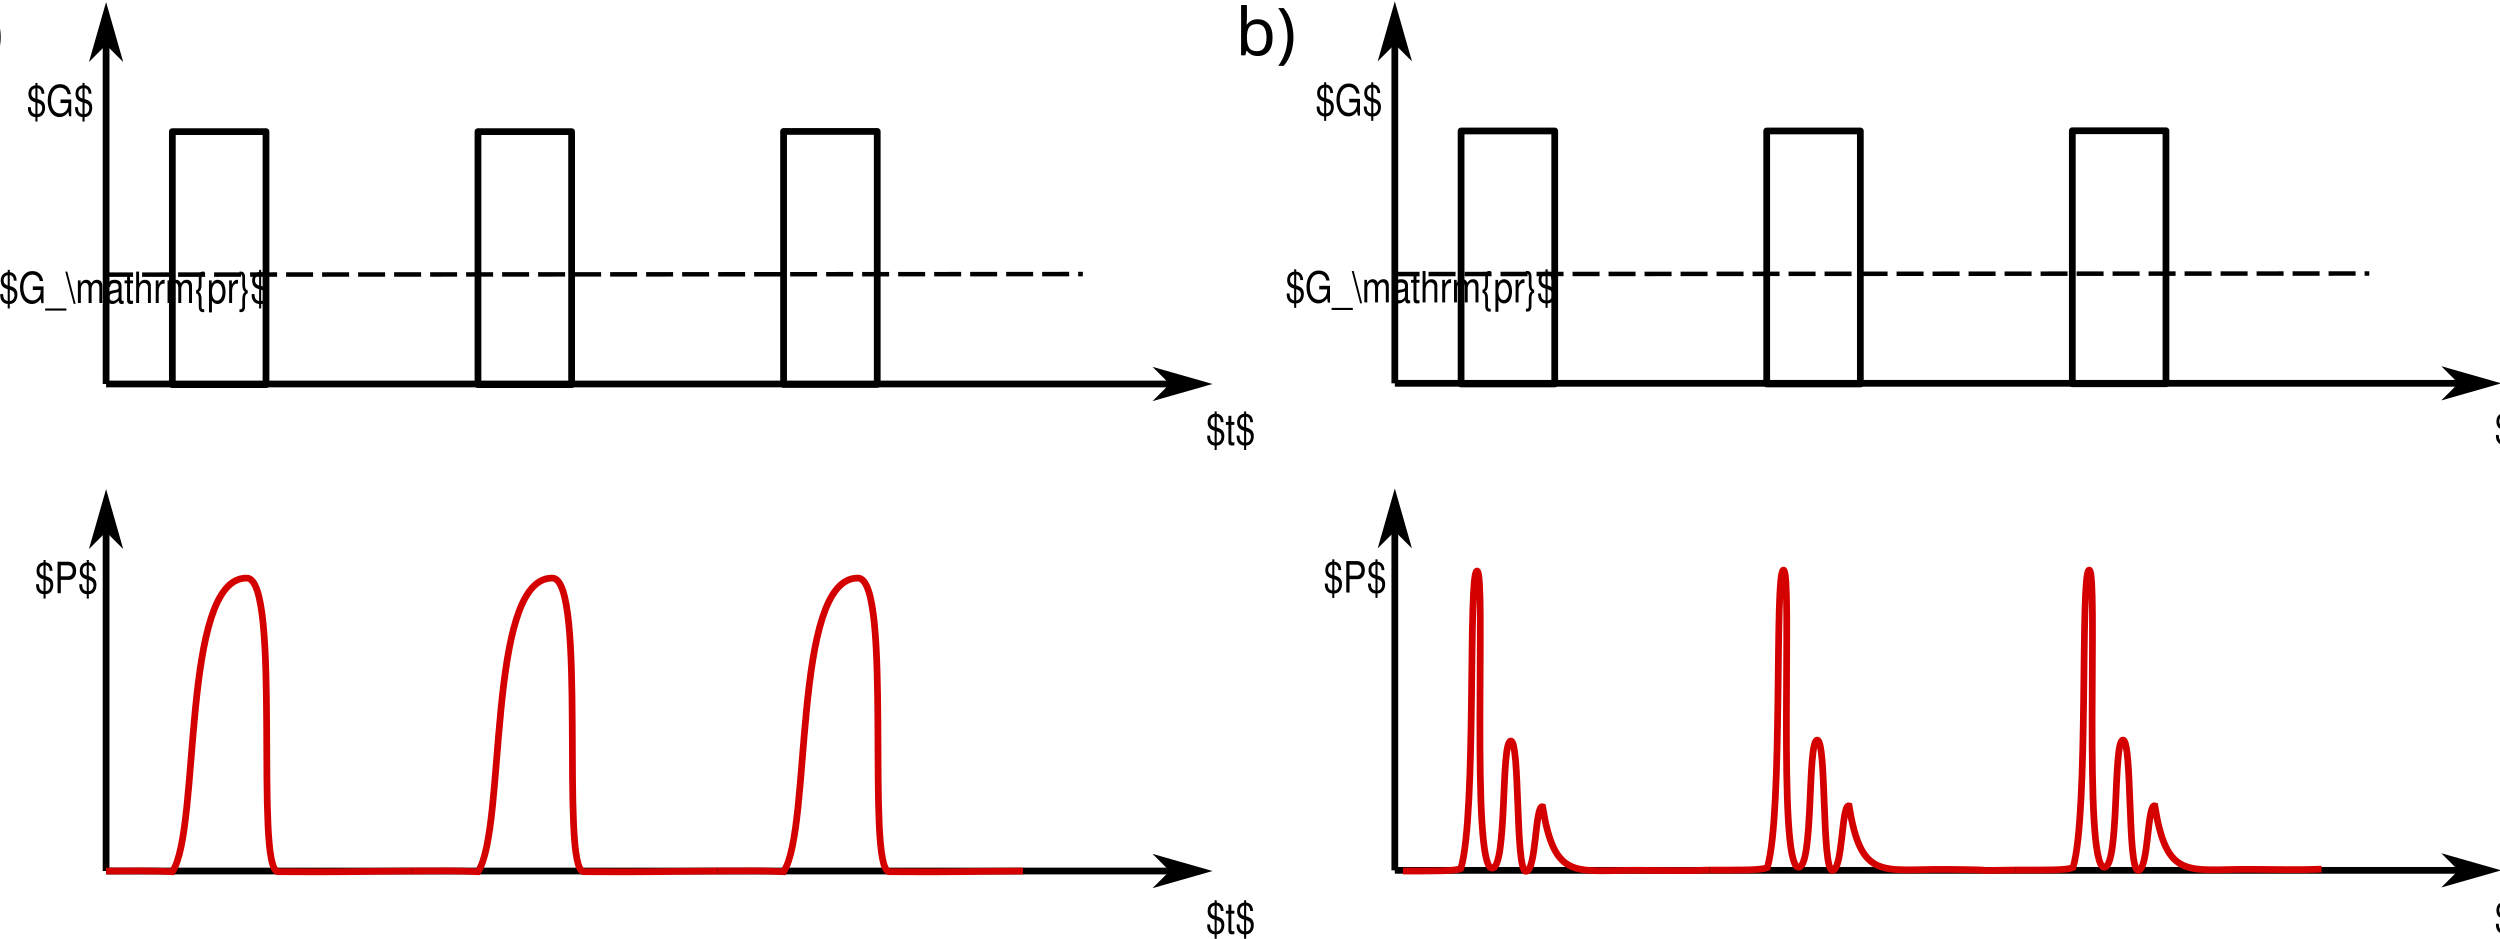
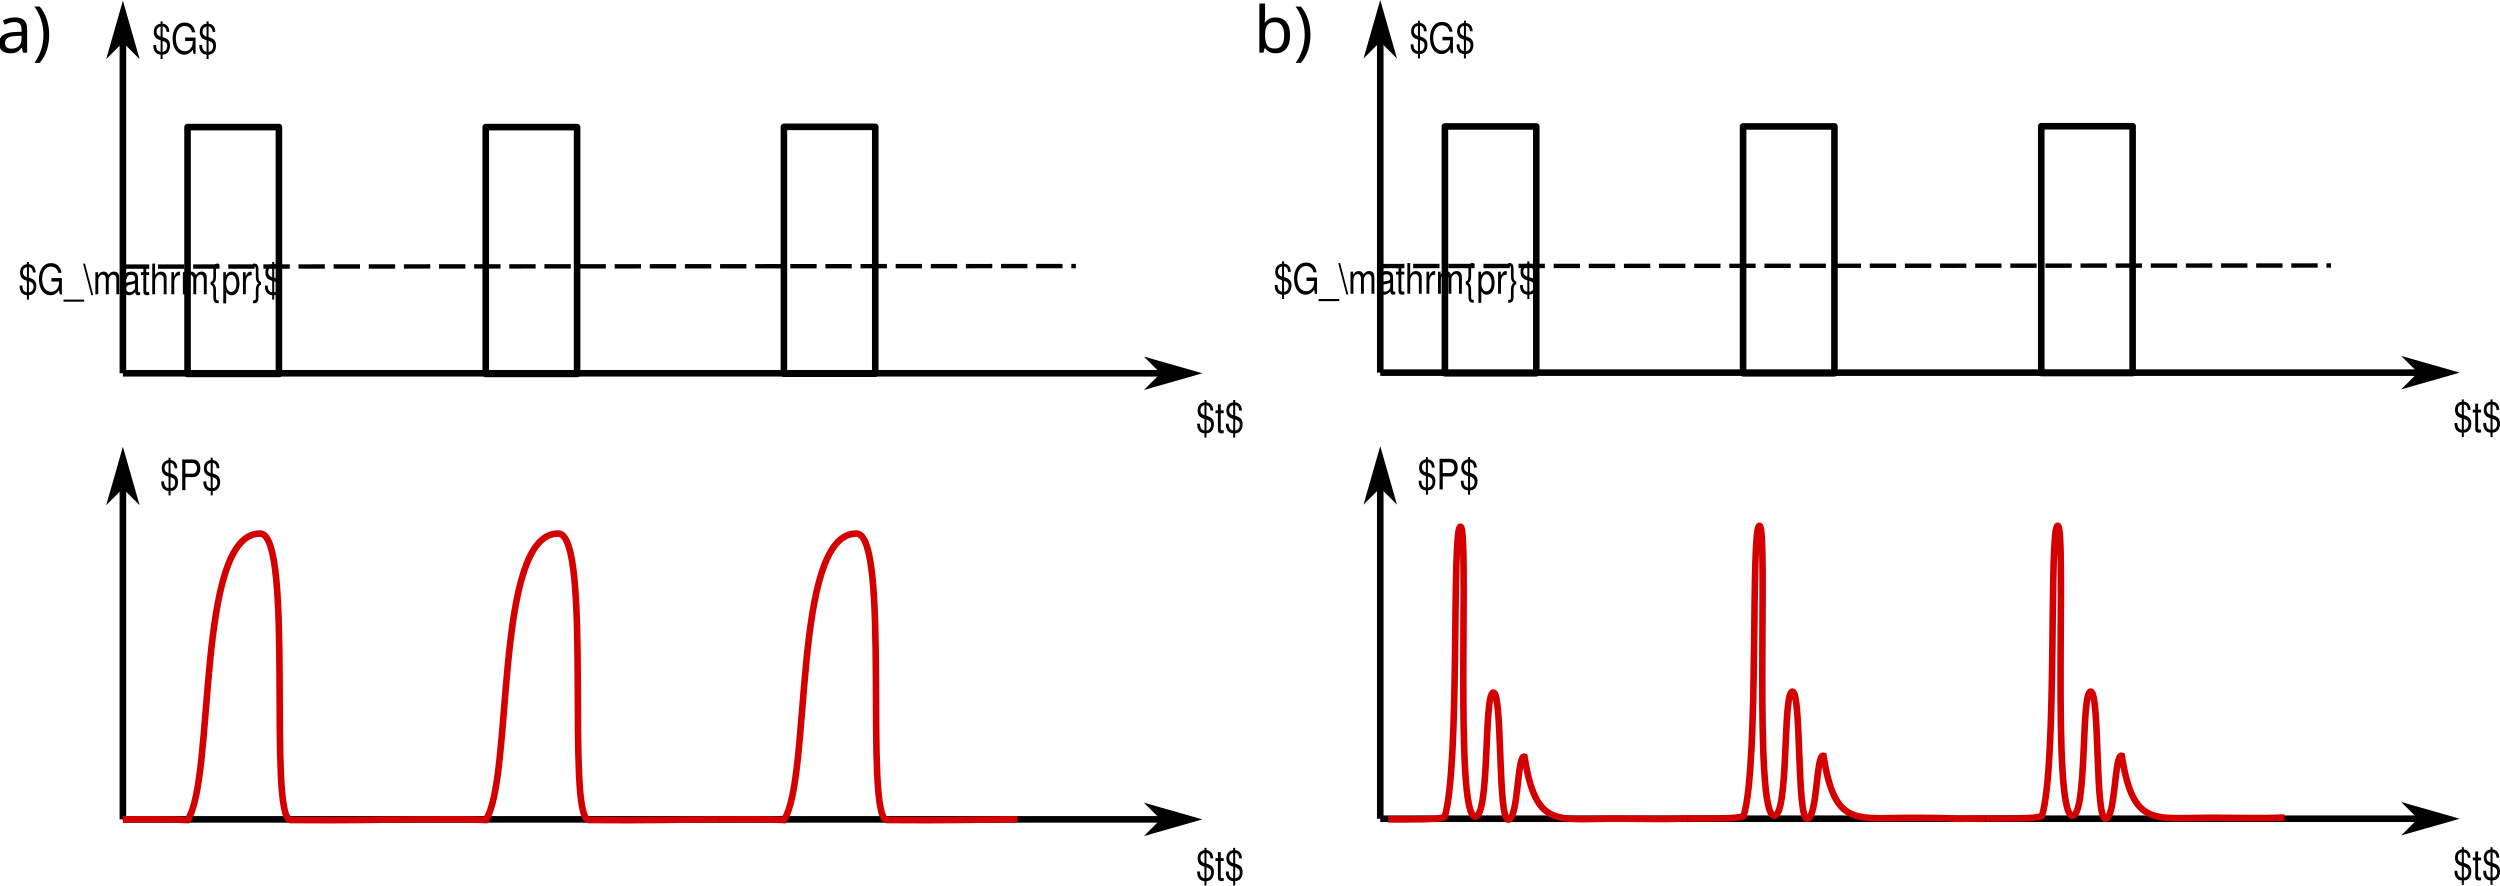
- <svg xmlns="http://www.w3.org/2000/svg" width="266.191mm" height="99.958mm" viewBox="0 0 943.197 354.183" id="svg2" version="1.1">
+ <svg xmlns="http://www.w3.org/2000/svg" width="272.834mm" height="96.636mm" viewBox="0 0 966.736 342.41" id="svg2" version="1.1">
  <defs id="defs4">
    <marker orient="auto" refY="0" refX="0" id="marker5248" style="overflow:visible">
      <path id="path5250" d="M 0,0 5,-5 -12.5,0 5,5 Z" style="fill:#000000;fill-opacity:1;fill-rule:evenodd;stroke:#000000;stroke-width:1pt;stroke-opacity:1" transform="matrix(-0.4,0,0,-0.4,-4,0)" />
    </marker>
    <marker orient="auto" refY="0" refX="0" id="Arrow1Mend" style="overflow:visible">
      <path id="path4255" d="M 0,0 5,-5 -12.5,0 5,5 Z" style="fill:#d99238;fill-opacity:1;fill-rule:evenodd;stroke:#d99238;stroke-width:1pt;stroke-opacity:1" transform="matrix(-0.4,0,0,-0.4,-4,0)" />
    </marker>
    <marker orient="auto" refY="0" refX="0" id="Arrow1Send" style="overflow:visible">
      <path id="path4178" d="M 0,0 5,-5 -12.5,0 5,5 Z" style="fill:#d40000;fill-opacity:1;fill-rule:evenodd;stroke:#d40000;stroke-width:1pt;stroke-opacity:1" transform="matrix(-0.2,0,0,-0.2,-1.2,0)" />
    </marker>
    <marker orient="auto" refY="0" refX="0" id="Arrow1Mend-5" style="overflow:visible">
      <path id="path4255-6" d="M 0,0 5,-5 -12.5,0 5,5 Z" style="fill:#d99238;fill-opacity:1;fill-rule:evenodd;stroke:#d99238;stroke-width:1pt;stroke-opacity:1" transform="matrix(-0.4,0,0,-0.4,-4,0)" />
    </marker>
    <marker orient="auto" refY="0" refX="0" id="Arrow1Mend-9" style="overflow:visible">
      <path id="path4255-1" d="M 0,0 5,-5 -12.5,0 5,5 Z" style="fill:#d99238;fill-opacity:1;fill-rule:evenodd;stroke:#d99238;stroke-width:1pt;stroke-opacity:1" transform="matrix(-0.4,0,0,-0.4,-4,0)" />
    </marker>
    <marker orient="auto" refY="0" refX="0" id="Arrow1Mend-5-2" style="overflow:visible">
      <path id="path4255-6-7" d="M 0,0 5,-5 -12.5,0 5,5 Z" style="fill:#d99238;fill-opacity:1;fill-rule:evenodd;stroke:#d99238;stroke-width:1pt;stroke-opacity:1" transform="matrix(-0.4,0,0,-0.4,-4,0)" />
    </marker>
    <marker orient="auto" refY="0" refX="0" id="Arrow1Mend-9-3" style="overflow:visible">
      <path id="path4255-1-6" d="M 0,0 5,-5 -12.5,0 5,5 Z" style="fill:#d99238;fill-opacity:1;fill-rule:evenodd;stroke:#d99238;stroke-width:1pt;stroke-opacity:1" transform="matrix(-0.4,0,0,-0.4,-4,0)" />
    </marker>
    <marker orient="auto" refY="0" refX="0" id="Arrow1Mend-5-2-0" style="overflow:visible">
      <path id="path4255-6-7-6" d="M 0,0 5,-5 -12.5,0 5,5 Z" style="fill:#d99238;fill-opacity:1;fill-rule:evenodd;stroke:#d99238;stroke-width:1pt;stroke-opacity:1" transform="matrix(-0.4,0,0,-0.4,-4,0)" />
    </marker>
    <marker orient="auto" refY="0" refX="0" id="Arrow1Mend-1" style="overflow:visible">
      <path id="path4255-8" d="M 0,0 5,-5 -12.5,0 5,5 Z" style="fill:#d99238;fill-opacity:1;fill-rule:evenodd;stroke:#d99238;stroke-width:1pt;stroke-opacity:1" transform="matrix(-0.4,0,0,-0.4,-4,0)" />
    </marker>
    <marker orient="auto" refY="0" refX="0" id="Arrow1Mend-5-7" style="overflow:visible">
      <path id="path4255-6-9" d="M 0,0 5,-5 -12.5,0 5,5 Z" style="fill:#d99238;fill-opacity:1;fill-rule:evenodd;stroke:#d99238;stroke-width:1pt;stroke-opacity:1" transform="matrix(-0.4,0,0,-0.4,-4,0)" />
    </marker>
    <marker orient="auto" refY="0" refX="0" id="Arrow1Mend-9-2" style="overflow:visible">
      <path id="path4255-1-0" d="M 0,0 5,-5 -12.5,0 5,5 Z" style="fill:#d99238;fill-opacity:1;fill-rule:evenodd;stroke:#d99238;stroke-width:1pt;stroke-opacity:1" transform="matrix(-0.4,0,0,-0.4,-4,0)" />
    </marker>
    <marker orient="auto" refY="0" refX="0" id="Arrow1Mend-5-2-2" style="overflow:visible">
      <path id="path4255-6-7-3" d="M 0,0 5,-5 -12.5,0 5,5 Z" style="fill:#d99238;fill-opacity:1;fill-rule:evenodd;stroke:#d99238;stroke-width:1pt;stroke-opacity:1" transform="matrix(-0.4,0,0,-0.4,-4,0)" />
    </marker>
    <marker orient="auto" refY="0" refX="0" id="Arrow1Mend-9-3-7" style="overflow:visible">
      <path id="path4255-1-6-5" d="M 0,0 5,-5 -12.5,0 5,5 Z" style="fill:#d99238;fill-opacity:1;fill-rule:evenodd;stroke:#d99238;stroke-width:1pt;stroke-opacity:1" transform="matrix(-0.4,0,0,-0.4,-4,0)" />
    </marker>
    <marker orient="auto" refY="0" refX="0" id="Arrow1Mend-5-2-0-9" style="overflow:visible">
      <path id="path4255-6-7-6-2" d="M 0,0 5,-5 -12.5,0 5,5 Z" style="fill:#d99238;fill-opacity:1;fill-rule:evenodd;stroke:#d99238;stroke-width:1pt;stroke-opacity:1" transform="matrix(-0.4,0,0,-0.4,-4,0)" />
    </marker>
    <marker orient="auto" refY="0" refX="0" id="marker5248-3" style="overflow:visible">
      <path id="path5250-1" d="M 0,0 5,-5 -12.5,0 5,5 Z" style="fill:#000000;fill-opacity:1;fill-rule:evenodd;stroke:#000000;stroke-width:1pt;stroke-opacity:1" transform="matrix(-0.4,0,0,-0.4,-4,0)" />
    </marker>
    <marker orient="auto" refY="0" refX="0" id="marker5248-36" style="overflow:visible">
      <path id="path5250-7" d="M 0,0 5,-5 -12.5,0 5,5 Z" style="fill:#000000;fill-opacity:1;fill-rule:evenodd;stroke:#000000;stroke-width:1pt;stroke-opacity:1" transform="matrix(-0.4,0,0,-0.4,-4,0)" />
    </marker>
    <marker orient="auto" refY="0" refX="0" id="marker5248-3-5" style="overflow:visible">
      <path id="path5250-1-3" d="M 0,0 5,-5 -12.5,0 5,5 Z" style="fill:#000000;fill-opacity:1;fill-rule:evenodd;stroke:#000000;stroke-width:1pt;stroke-opacity:1" transform="matrix(-0.4,0,0,-0.4,-4,0)" />
    </marker>
    <marker orient="auto" refY="0" refX="0" id="marker5248-36-9" style="overflow:visible">
      <path id="path5250-7-3" d="M 0,0 5,-5 -12.5,0 5,5 Z" style="fill:#000000;fill-opacity:1;fill-rule:evenodd;stroke:#000000;stroke-width:1pt;stroke-opacity:1" transform="matrix(-0.4,0,0,-0.4,-4,0)" />
    </marker>
    <marker orient="auto" refY="0" refX="0" id="marker5248-3-5-6" style="overflow:visible">
      <path id="path5250-1-3-0" d="M 0,0 5,-5 -12.5,0 5,5 Z" style="fill:#000000;fill-opacity:1;fill-rule:evenodd;stroke:#000000;stroke-width:1pt;stroke-opacity:1" transform="matrix(-0.4,0,0,-0.4,-4,0)" />
    </marker>
    <marker orient="auto" refY="0" refX="0" id="marker5248-3-5-6-3" style="overflow:visible">
      <path id="path5250-1-3-0-6" d="M 0,0 5,-5 -12.5,0 5,5 Z" style="fill:#000000;fill-opacity:1;fill-rule:evenodd;stroke:#000000;stroke-width:1pt;stroke-opacity:1" transform="matrix(-0.4,0,0,-0.4,-4,0)" />
    </marker>
    <marker orient="auto" refY="0" refX="0" id="marker5248-36-9-7" style="overflow:visible">
      <path id="path5250-7-3-5" d="M 0,0 5,-5 -12.5,0 5,5 Z" style="fill:#000000;fill-opacity:1;fill-rule:evenodd;stroke:#000000;stroke-width:1pt;stroke-opacity:1" transform="matrix(-0.4,0,0,-0.4,-4,0)" />
    </marker>
    <marker orient="auto" refY="0" refX="0" id="marker5248-3-5-3" style="overflow:visible">
      <path id="path5250-1-3-5" d="M 0,0 5,-5 -12.5,0 5,5 Z" style="fill:#000000;fill-opacity:1;fill-rule:evenodd;stroke:#000000;stroke-width:1pt;stroke-opacity:1" transform="matrix(-0.4,0,0,-0.4,-4,0)" />
    </marker>
    <marker orient="auto" refY="0" refX="0" id="marker5248-36-6" style="overflow:visible">
      <path id="path5250-7-2" d="M 0,0 5,-5 -12.5,0 5,5 Z" style="fill:#000000;fill-opacity:1;fill-rule:evenodd;stroke:#000000;stroke-width:1pt;stroke-opacity:1" transform="matrix(-0.4,0,0,-0.4,-4,0)" />
    </marker>
    <marker orient="auto" refY="0" refX="0" id="marker5248-3-9" style="overflow:visible">
      <path id="path5250-1-1" d="M 0,0 5,-5 -12.5,0 5,5 Z" style="fill:#000000;fill-opacity:1;fill-rule:evenodd;stroke:#000000;stroke-width:1pt;stroke-opacity:1" transform="matrix(-0.4,0,0,-0.4,-4,0)" />
    </marker>
    <marker orient="auto" refY="0" refX="0" id="marker5248-2" style="overflow:visible">
      <path id="path5250-70" d="M 0,0 5,-5 -12.5,0 5,5 Z" style="fill:#000000;fill-opacity:1;fill-rule:evenodd;stroke:#000000;stroke-width:1pt;stroke-opacity:1" transform="matrix(-0.4,0,0,-0.4,-4,0)" />
    </marker>
  </defs>
-   <g id="layer1" transform="translate(362.6082,-146.9169)">
+   <g id="layer1" transform="translate(370.1082,-147.4407)">
    <text xml:space="preserve" style="font-style:italic;font-variant:normal;font-weight:normal;font-stretch:normal;font-size:23.437px;line-height:125%;font-family:msbm10;-inkscape-font-specification:'msbm10 Italic';letter-spacing:0px;word-spacing:0px;fill:#000000;fill-opacity:1;stroke:none;stroke-width:0.937px;stroke-linecap:butt;stroke-linejoin:miter;stroke-opacity:1" x="0.888" y="345.693" id="text1234">
      <tspan id="tspan1232" x="0.888" y="366.429" style="stroke-width:0.937px" />
    </text>
    <text xml:space="preserve" style="font-style:normal;font-variant:normal;font-weight:normal;font-stretch:normal;font-size:10.866px;line-height:0%;font-family:'Nimbus Sans L';-inkscape-font-specification:Sans;letter-spacing:0px;word-spacing:0px;fill:#000000;fill-opacity:1;stroke:none;stroke-width:0.906px;stroke-linecap:butt;stroke-linejoin:miter;stroke-opacity:1" x="144.827" y="146.634" id="text5411" transform="scale(0.9055003,1.104362)">
      <tspan id="tspan5413" x="144.827" y="146.634" style="font-size:33.956px;line-height:1.25;stroke-width:0.906px"> </tspan>
    </text>
-     <g id="g354">
-       <g id="g326">
-         <path style="fill:none;fill-rule:evenodd;stroke:#000000;stroke-width:2.547;stroke-linecap:butt;stroke-linejoin:miter;stroke-miterlimit:4;stroke-dasharray:none;stroke-opacity:1;marker-end:url(#marker5248-36-9)" d="m 163.627,475.284 412.417,-1e-5" id="path5246-6-2" />
-         <path style="fill:none;fill-rule:evenodd;stroke:#d40000;stroke-width:2.547;stroke-linecap:butt;stroke-linejoin:miter;stroke-miterlimit:4;stroke-dasharray:none;stroke-opacity:1" d="m 282.319,475.189 c 11.41,-0.034 19.189,0.157 21.84,-0.932 6.067,-20.487 2.585,-112.2 6.101,-112.265 3.517,-0.065 -2.467,111.652 5.627,112.137 5.882,0.352 3.28,-47.824 7.105,-47.999 3.577,-0.164 1.648,48.968 5.685,49.171 4.037,0.204 3.421,-25.219 6.315,-24.366 4.649,28.489 12.413,23.775 36.808,23.992 24.394,0.217 4.965,0.593 25.865,0.247" id="path142-9-1-5" />
-         <path style="fill:none;fill-rule:evenodd;stroke:#d40000;stroke-width:2.547;stroke-linecap:butt;stroke-linejoin:miter;stroke-miterlimit:4;stroke-dasharray:none;stroke-opacity:1" d="m 397.665,475.174 c 11.41,-0.034 19.189,0.157 21.84,-0.932 6.067,-20.487 2.585,-112.2 6.101,-112.265 3.517,-0.065 -2.467,111.652 5.627,112.137 5.882,0.352 3.28,-47.824 7.105,-47.999 3.577,-0.164 1.648,48.968 5.685,49.171 4.037,0.204 3.421,-25.219 6.315,-24.366 4.649,28.489 12.413,23.775 36.808,23.992 24.394,0.217 17.603,0.096 26.137,-0.085" id="path142-9-1-9" />
-         <path style="fill:none;fill-rule:evenodd;stroke:#d40000;stroke-width:2.547;stroke-linecap:butt;stroke-linejoin:miter;stroke-miterlimit:4;stroke-dasharray:none;stroke-opacity:1" d="m 166.702,475.536 c 11.41,-0.034 19.189,0.157 21.84,-0.932 6.067,-20.487 2.585,-112.2 6.101,-112.265 3.517,-0.065 -2.467,111.652 5.627,112.137 5.882,0.352 3.28,-47.824 7.105,-47.999 3.577,-0.164 1.648,48.968 5.685,49.171 4.037,0.204 3.421,-25.219 6.315,-24.366 4.649,28.489 12.413,23.775 36.808,23.992 24.394,0.217 17.603,0.096 26.137,-0.085" id="path142-9-1" />
-         <path style="fill:none;fill-rule:evenodd;stroke:#000000;stroke-width:2.547;stroke-linecap:butt;stroke-linejoin:miter;stroke-miterlimit:4;stroke-dasharray:none;stroke-opacity:1;marker-end:url(#marker5248-3-5-6)" d="m 163.627,475.284 1e-5,-139.075" id="path5246-9-2-6" />
-       </g>
-       <g id="g319">
-         <path style="fill:none;fill-rule:evenodd;stroke:#000000;stroke-width:2.547;stroke-linecap:butt;stroke-linejoin:miter;stroke-miterlimit:4;stroke-dasharray:none;stroke-opacity:1;marker-end:url(#marker5248)" d="m 163.627,291.534 412.417,-10e-6" id="path5246" />
-         <rect style="opacity:1;fill:none;fill-opacity:1;stroke:#000000;stroke-width:2.547;stroke-linecap:round;stroke-linejoin:round;stroke-miterlimit:4;stroke-dasharray:none;stroke-dashoffset:0;stroke-opacity:1" id="rect181-0-2" width="35.33" height="95.459" x="419.233" y="196.244" />
-         <rect style="opacity:1;fill:none;fill-opacity:1;stroke:#000000;stroke-width:2.547;stroke-linecap:round;stroke-linejoin:round;stroke-miterlimit:4;stroke-dasharray:none;stroke-dashoffset:0;stroke-opacity:1" id="rect181-0" width="35.33" height="95.459" x="303.93" y="196.327" />
-         <path style="fill:none;fill-rule:evenodd;stroke:#000000;stroke-width:1.698;stroke-linecap:butt;stroke-linejoin:miter;stroke-miterlimit:4;stroke-dasharray:10.187, 3.396;stroke-dashoffset:0;stroke-opacity:1" d="M 162.767,250.318 531.277,250.101" id="path1212-8-3-0" />
-         <path style="fill:none;fill-rule:evenodd;stroke:#000000;stroke-width:2.547;stroke-linecap:butt;stroke-linejoin:miter;stroke-miterlimit:4;stroke-dasharray:none;stroke-opacity:1;marker-end:url(#marker5248-3)" d="m 163.627,291.534 1e-5,-139.075" id="path5246-9" />
-         <rect style="opacity:1;fill:none;fill-opacity:1;stroke:#000000;stroke-width:2.547;stroke-linecap:round;stroke-linejoin:round;stroke-miterlimit:4;stroke-dasharray:none;stroke-dashoffset:0;stroke-opacity:1" id="rect181" width="35.33" height="95.459" x="188.627" y="196.327" />
-       </g>
-       <g id="g281">
-         <path style="fill:none;fill-rule:evenodd;stroke:#000000;stroke-width:2.547;stroke-linecap:butt;stroke-linejoin:miter;stroke-miterlimit:4;stroke-dasharray:none;stroke-opacity:1;marker-end:url(#marker5248-2)" d="m -322.584,291.786 412.417,-10e-6" id="path5246-60" />
-         <path style="fill:none;fill-rule:evenodd;stroke:#000000;stroke-width:2.547;stroke-linecap:butt;stroke-linejoin:miter;stroke-miterlimit:4;stroke-dasharray:none;stroke-opacity:1;marker-end:url(#marker5248-3-9)" d="M -322.584,291.786 V 152.711" id="path5246-9-6" />
-         <rect style="opacity:1;fill:none;fill-opacity:1;stroke:#000000;stroke-width:2.547;stroke-linecap:round;stroke-linejoin:round;stroke-miterlimit:4;stroke-dasharray:none;stroke-dashoffset:0;stroke-opacity:1" id="rect181-02" width="35.33" height="95.459" x="-297.584" y="196.579" />
-         <rect style="opacity:1;fill:none;fill-opacity:1;stroke:#000000;stroke-width:2.547;stroke-linecap:round;stroke-linejoin:round;stroke-miterlimit:4;stroke-dasharray:none;stroke-dashoffset:0;stroke-opacity:1" id="rect181-0-3" width="35.33" height="95.459" x="-182.281" y="196.579" />
-         <rect style="opacity:1;fill:none;fill-opacity:1;stroke:#000000;stroke-width:2.547;stroke-linecap:round;stroke-linejoin:round;stroke-miterlimit:4;stroke-dasharray:none;stroke-dashoffset:0;stroke-opacity:1" id="rect181-0-2-7" width="35.33" height="95.459" x="-66.978" y="196.495" />
-         <path style="fill:none;fill-rule:evenodd;stroke:#000000;stroke-width:1.698;stroke-linecap:butt;stroke-linejoin:miter;stroke-miterlimit:4;stroke-dasharray:10.187, 3.396;stroke-dashoffset:0;stroke-opacity:1" d="M -322.584,250.536 45.927,250.318" id="path1212-8-3" />
-       </g>
-       <g id="g273">
-         <path style="fill:none;fill-rule:evenodd;stroke:#000000;stroke-width:2.547;stroke-linecap:butt;stroke-linejoin:miter;stroke-miterlimit:4;stroke-dasharray:none;stroke-opacity:1;marker-end:url(#marker5248-36-9-7)" d="m -322.584,475.536 412.417,-1e-5" id="path5246-6-2-7" />
-         <path style="fill:none;fill-rule:evenodd;stroke:#000000;stroke-width:2.547;stroke-linecap:butt;stroke-linejoin:miter;stroke-miterlimit:4;stroke-dasharray:none;stroke-opacity:1;marker-end:url(#marker5248-3-5-6-3)" d="M -322.584,475.536 V 336.461" id="path5246-9-2-6-9" />
-         <path style="fill:none;fill-rule:evenodd;stroke:#d40000;stroke-width:2.547;stroke-linecap:butt;stroke-linejoin:miter;stroke-miterlimit:4;stroke-dasharray:none;stroke-opacity:1" d="m -322.584,475.536 c 11.41,-0.034 17.436,-0.157 25,0.252 10.76,-15.949 3.08,-110.933 28.061,-110.775 13.308,0.084 2.798,110.002 11.786,110.775 24.394,0.217 31.933,-0.177 50.456,-0.252" id="path142-9-1-2-1" />
-         <path style="fill:none;fill-rule:evenodd;stroke:#d40000;stroke-width:2.547;stroke-linecap:butt;stroke-linejoin:miter;stroke-miterlimit:4;stroke-dasharray:none;stroke-opacity:1" d="m -207.281,475.536 c 11.41,-0.034 17.436,-0.157 25,0.252 10.76,-15.949 3.08,-110.933 28.061,-110.775 13.308,0.084 2.798,110.002 11.786,110.775 24.394,0.217 31.933,-0.177 50.456,-0.252" id="path142-9-1-2-1-4" />
-         <path style="fill:none;fill-rule:evenodd;stroke:#d40000;stroke-width:2.547;stroke-linecap:butt;stroke-linejoin:miter;stroke-miterlimit:4;stroke-dasharray:none;stroke-opacity:1" d="m -91.978,475.536 c 11.41,-0.034 17.437,-0.157 25,0.252 10.76,-15.949 3.08,-110.933 28.061,-110.775 13.308,0.084 2.798,110.002 11.786,110.775 24.394,0.217 31.933,-0.177 50.456,-0.252" id="path142-9-1-2-1-4-7" />
-       </g>
+     <g id="g326" transform="translate(0,-11.25)">
+       <path id="path5246-6-2" d="m 163.627,475.284 412.417,-1e-5" style="fill:none;fill-rule:evenodd;stroke:#000000;stroke-width:2.547;stroke-linecap:butt;stroke-linejoin:miter;stroke-miterlimit:4;stroke-dasharray:none;stroke-opacity:1;marker-end:url(#marker5248-36-9)" />
+       <path id="path142-9-1-5" d="m 282.319,475.189 c 11.41,-0.034 19.189,0.157 21.84,-0.932 6.067,-20.487 2.585,-112.2 6.101,-112.265 3.517,-0.065 -2.467,111.652 5.627,112.137 5.882,0.352 3.28,-47.824 7.105,-47.999 3.577,-0.164 1.648,48.968 5.685,49.171 4.037,0.204 3.421,-25.219 6.315,-24.366 4.649,28.489 12.413,23.775 36.808,23.992 24.394,0.217 4.965,0.593 25.865,0.247" style="fill:none;fill-rule:evenodd;stroke:#d40000;stroke-width:2.547;stroke-linecap:butt;stroke-linejoin:miter;stroke-miterlimit:4;stroke-dasharray:none;stroke-opacity:1" />
+       <path id="path142-9-1-9" d="m 397.665,475.174 c 11.41,-0.034 19.189,0.157 21.84,-0.932 6.067,-20.487 2.585,-112.2 6.101,-112.265 3.517,-0.065 -2.467,111.652 5.627,112.137 5.882,0.352 3.28,-47.824 7.105,-47.999 3.577,-0.164 1.648,48.968 5.685,49.171 4.037,0.204 3.421,-25.219 6.315,-24.366 4.649,28.489 12.413,23.775 36.808,23.992 24.394,0.217 17.603,0.096 26.137,-0.085" style="fill:none;fill-rule:evenodd;stroke:#d40000;stroke-width:2.547;stroke-linecap:butt;stroke-linejoin:miter;stroke-miterlimit:4;stroke-dasharray:none;stroke-opacity:1" />
+       <path id="path142-9-1" d="m 166.702,475.536 c 11.41,-0.034 19.189,0.157 21.84,-0.932 6.067,-20.487 2.585,-112.2 6.101,-112.265 3.517,-0.065 -2.467,111.652 5.627,112.137 5.882,0.352 3.28,-47.824 7.105,-47.999 3.577,-0.164 1.648,48.968 5.685,49.171 4.037,0.204 3.421,-25.219 6.315,-24.366 4.649,28.489 12.413,23.775 36.808,23.992 24.394,0.217 17.603,0.096 26.137,-0.085" style="fill:none;fill-rule:evenodd;stroke:#d40000;stroke-width:2.547;stroke-linecap:butt;stroke-linejoin:miter;stroke-miterlimit:4;stroke-dasharray:none;stroke-opacity:1" />
+       <path id="path5246-9-2-6" d="m 163.627,475.284 1e-5,-139.075" style="fill:none;fill-rule:evenodd;stroke:#000000;stroke-width:2.547;stroke-linecap:butt;stroke-linejoin:miter;stroke-miterlimit:4;stroke-dasharray:none;stroke-opacity:1;marker-end:url(#marker5248-3-5-6)" />
    </g>
-     <g id="g380">
-       <text transform="scale(0.9055003,1.104362)" id="text6089" y="172.461" x="147.562" style="font-style:normal;font-variant:normal;font-weight:normal;font-stretch:normal;font-size:10.866px;line-height:0%;font-family:'Nimbus Sans L';-inkscape-font-specification:Sans;letter-spacing:0px;word-spacing:0px;fill:#000000;fill-opacity:1;stroke:none;stroke-width:0.906px;stroke-linecap:butt;stroke-linejoin:miter;stroke-opacity:1" xml:space="preserve">
-         <tspan style="font-size:14.714px;line-height:1.25;stroke-width:0.906px" y="172.461" x="147.562" id="tspan6091">$G$</tspan>
-       </text>
-       <text transform="scale(0.9055003,1.104362)" id="text6089-4" y="284.679" x="638.896" style="font-style:normal;font-variant:normal;font-weight:normal;font-stretch:normal;font-size:10.866px;line-height:0%;font-family:'Nimbus Sans L';-inkscape-font-specification:Sans;letter-spacing:0px;word-spacing:0px;fill:#000000;fill-opacity:1;stroke:none;stroke-width:0.906px;stroke-linecap:butt;stroke-linejoin:miter;stroke-opacity:1" xml:space="preserve">
-         <tspan style="font-size:14.714px;line-height:1.25;stroke-width:0.906px" y="284.679" x="638.896" id="tspan6091-7">$t$</tspan>
-       </text>
-       <text transform="scale(0.9055003,1.104362)" id="text6089-1-8" y="335.451" x="150.957" style="font-style:normal;font-variant:normal;font-weight:normal;font-stretch:normal;font-size:10.866px;line-height:0%;font-family:'Nimbus Sans L';-inkscape-font-specification:Sans;letter-spacing:0px;word-spacing:0px;fill:#000000;fill-opacity:1;stroke:none;stroke-width:0.906px;stroke-linecap:butt;stroke-linejoin:miter;stroke-opacity:1" xml:space="preserve">
-         <tspan style="font-size:14.714px;line-height:1.25;stroke-width:0.906px" y="335.451" x="150.957" id="tspan6091-2-7">$P$</tspan>
-       </text>
-       <text transform="scale(0.9055003,1.104362)" id="text6089-4-7-9" y="451.665" x="638.896" style="font-style:normal;font-variant:normal;font-weight:normal;font-stretch:normal;font-size:10.866px;line-height:0%;font-family:'Nimbus Sans L';-inkscape-font-specification:Sans;letter-spacing:0px;word-spacing:0px;fill:#000000;fill-opacity:1;stroke:none;stroke-width:0.906px;stroke-linecap:butt;stroke-linejoin:miter;stroke-opacity:1" xml:space="preserve">
-         <tspan style="font-size:14.714px;line-height:1.25;stroke-width:0.906px" y="451.665" x="638.896" id="tspan6091-7-0-2">$t$</tspan>
-       </text>
-       <text transform="scale(0.9055003,1.104362)" id="text6089-9" y="172.689" x="-389.392" style="font-style:normal;font-variant:normal;font-weight:normal;font-stretch:normal;font-size:10.866px;line-height:0%;font-family:'Nimbus Sans L';-inkscape-font-specification:Sans;letter-spacing:0px;word-spacing:0px;fill:#000000;fill-opacity:1;stroke:none;stroke-width:0.906px;stroke-linecap:butt;stroke-linejoin:miter;stroke-opacity:1" xml:space="preserve">
-         <tspan style="font-size:14.714px;line-height:1.25;stroke-width:0.906px" y="172.689" x="-389.392" id="tspan6091-73">$G$</tspan>
-       </text>
-       <text transform="scale(0.9055003,1.104362)" id="text6089-4-6" y="284.907" x="101.942" style="font-style:normal;font-variant:normal;font-weight:normal;font-stretch:normal;font-size:10.866px;line-height:0%;font-family:'Nimbus Sans L';-inkscape-font-specification:Sans;letter-spacing:0px;word-spacing:0px;fill:#000000;fill-opacity:1;stroke:none;stroke-width:0.906px;stroke-linecap:butt;stroke-linejoin:miter;stroke-opacity:1" xml:space="preserve">
-         <tspan style="font-size:14.714px;line-height:1.25;stroke-width:0.906px" y="284.907" x="101.942" id="tspan6091-7-1">$t$</tspan>
-       </text>
-       <text transform="scale(0.9055003,1.104362)" id="text6089-1-8-4" y="335.679" x="-385.996" style="font-style:normal;font-variant:normal;font-weight:normal;font-stretch:normal;font-size:10.866px;line-height:0%;font-family:'Nimbus Sans L';-inkscape-font-specification:Sans;letter-spacing:0px;word-spacing:0px;fill:#000000;fill-opacity:1;stroke:none;stroke-width:0.906px;stroke-linecap:butt;stroke-linejoin:miter;stroke-opacity:1" xml:space="preserve">
-         <tspan style="font-size:14.714px;line-height:1.25;stroke-width:0.906px" y="335.679" x="-385.996" id="tspan6091-2-7-7">$P$</tspan>
-       </text>
-       <text transform="scale(0.9055003,1.104362)" id="text6089-4-7-9-8" y="451.893" x="101.942" style="font-style:normal;font-variant:normal;font-weight:normal;font-stretch:normal;font-size:10.866px;line-height:0%;font-family:'Nimbus Sans L';-inkscape-font-specification:Sans;letter-spacing:0px;word-spacing:0px;fill:#000000;fill-opacity:1;stroke:none;stroke-width:0.906px;stroke-linecap:butt;stroke-linejoin:miter;stroke-opacity:1" xml:space="preserve">
-         <tspan style="font-size:14.714px;line-height:1.25;stroke-width:0.906px" y="451.893" x="101.942" id="tspan6091-7-0-2-4">$t$</tspan>
-       </text>
-       <text transform="scale(0.9055003,1.104362)" id="text6089-9-6" y="236.548" x="-400.93" style="font-style:normal;font-variant:normal;font-weight:normal;font-stretch:normal;font-size:10.866px;line-height:0%;font-family:'Nimbus Sans L';-inkscape-font-specification:Sans;letter-spacing:0px;word-spacing:0px;fill:#000000;fill-opacity:1;stroke:none;stroke-width:0.906px;stroke-linecap:butt;stroke-linejoin:miter;stroke-opacity:1" xml:space="preserve">
-         <tspan style="font-size:14.714px;line-height:1.25;stroke-width:0.906px" y="236.548" x="-400.93" id="tspan6091-73-1">$G_\mathrm{pr}$</tspan>
-       </text>
-       <text transform="scale(0.9055003,1.104362)" id="text6089-9-6-6" y="236.351" x="135.073" style="font-style:normal;font-variant:normal;font-weight:normal;font-stretch:normal;font-size:10.866px;line-height:0%;font-family:'Nimbus Sans L';-inkscape-font-specification:Sans;letter-spacing:0px;word-spacing:0px;fill:#000000;fill-opacity:1;stroke:none;stroke-width:0.906px;stroke-linecap:butt;stroke-linejoin:miter;stroke-opacity:1" xml:space="preserve">
-         <tspan style="font-size:14.714px;line-height:1.25;stroke-width:0.906px" y="236.351" x="135.073" id="tspan6091-73-1-3">$G_\mathrm{pr}$</tspan>
-       </text>
-       <text id="text110" y="167.805" x="-382.86" style="font-style:normal;font-weight:normal;font-size:37.5px;line-height:1.25;font-family:sans-serif;letter-spacing:0px;word-spacing:0px;fill:#000000;fill-opacity:1;stroke:none;stroke-width:0.937" xml:space="preserve">
-         <tspan style="font-size:25px;stroke-width:0.937" y="167.805" x="-382.86" id="tspan108">a)</tspan>
-       </text>
-       <text id="text110-7" y="167.805" x="103.502" style="font-style:normal;font-weight:normal;font-size:37.5px;line-height:1.25;font-family:sans-serif;letter-spacing:0px;word-spacing:0px;fill:#000000;fill-opacity:1;stroke:none;stroke-width:0.937" xml:space="preserve">
-         <tspan style="font-size:25px;stroke-width:0.937" y="167.805" x="103.502" id="tspan108-5">b)</tspan>
-       </text>
+     <g id="g319">
+       <path id="path5246" d="m 163.627,291.534 412.417,-10e-6" style="fill:none;fill-rule:evenodd;stroke:#000000;stroke-width:2.547;stroke-linecap:butt;stroke-linejoin:miter;stroke-miterlimit:4;stroke-dasharray:none;stroke-opacity:1;marker-end:url(#marker5248)" />
+       <rect y="196.244" x="419.233" height="95.459" width="35.33" id="rect181-0-2" style="opacity:1;fill:none;fill-opacity:1;stroke:#000000;stroke-width:2.547;stroke-linecap:round;stroke-linejoin:round;stroke-miterlimit:4;stroke-dasharray:none;stroke-dashoffset:0;stroke-opacity:1" />
+       <rect y="196.327" x="303.93" height="95.459" width="35.33" id="rect181-0" style="opacity:1;fill:none;fill-opacity:1;stroke:#000000;stroke-width:2.547;stroke-linecap:round;stroke-linejoin:round;stroke-miterlimit:4;stroke-dasharray:none;stroke-dashoffset:0;stroke-opacity:1" />
+       <path id="path1212-8-3-0" d="M 162.767,250.318 531.277,250.101" style="fill:none;fill-rule:evenodd;stroke:#000000;stroke-width:1.698;stroke-linecap:butt;stroke-linejoin:miter;stroke-miterlimit:4;stroke-dasharray:10.187, 3.396;stroke-dashoffset:0;stroke-opacity:1" />
+       <path id="path5246-9" d="m 163.627,291.534 1e-5,-139.075" style="fill:none;fill-rule:evenodd;stroke:#000000;stroke-width:2.547;stroke-linecap:butt;stroke-linejoin:miter;stroke-miterlimit:4;stroke-dasharray:none;stroke-opacity:1;marker-end:url(#marker5248-3)" />
+       <rect y="196.327" x="188.627" height="95.459" width="35.33" id="rect181" style="opacity:1;fill:none;fill-opacity:1;stroke:#000000;stroke-width:2.547;stroke-linecap:round;stroke-linejoin:round;stroke-miterlimit:4;stroke-dasharray:none;stroke-dashoffset:0;stroke-opacity:1" />
    </g>
+     <g id="g281">
+       <path id="path5246-60" d="m -322.584,291.786 412.417,-10e-6" style="fill:none;fill-rule:evenodd;stroke:#000000;stroke-width:2.547;stroke-linecap:butt;stroke-linejoin:miter;stroke-miterlimit:4;stroke-dasharray:none;stroke-opacity:1;marker-end:url(#marker5248-2)" />
+       <path id="path5246-9-6" d="M -322.584,291.786 V 152.711" style="fill:none;fill-rule:evenodd;stroke:#000000;stroke-width:2.547;stroke-linecap:butt;stroke-linejoin:miter;stroke-miterlimit:4;stroke-dasharray:none;stroke-opacity:1;marker-end:url(#marker5248-3-9)" />
+       <rect y="196.579" x="-297.584" height="95.459" width="35.33" id="rect181-02" style="opacity:1;fill:none;fill-opacity:1;stroke:#000000;stroke-width:2.547;stroke-linecap:round;stroke-linejoin:round;stroke-miterlimit:4;stroke-dasharray:none;stroke-dashoffset:0;stroke-opacity:1" />
+       <rect y="196.579" x="-182.281" height="95.459" width="35.33" id="rect181-0-3" style="opacity:1;fill:none;fill-opacity:1;stroke:#000000;stroke-width:2.547;stroke-linecap:round;stroke-linejoin:round;stroke-miterlimit:4;stroke-dasharray:none;stroke-dashoffset:0;stroke-opacity:1" />
+       <rect y="196.495" x="-66.978" height="95.459" width="35.33" id="rect181-0-2-7" style="opacity:1;fill:none;fill-opacity:1;stroke:#000000;stroke-width:2.547;stroke-linecap:round;stroke-linejoin:round;stroke-miterlimit:4;stroke-dasharray:none;stroke-dashoffset:0;stroke-opacity:1" />
+       <path id="path1212-8-3" d="M -322.584,250.536 45.927,250.318" style="fill:none;fill-rule:evenodd;stroke:#000000;stroke-width:1.698;stroke-linecap:butt;stroke-linejoin:miter;stroke-miterlimit:4;stroke-dasharray:10.187, 3.396;stroke-dashoffset:0;stroke-opacity:1" />
+     </g>
+     <g id="g273" transform="translate(0,-11.25)">
+       <path id="path5246-6-2-7" d="m -322.584,475.536 412.417,-1e-5" style="fill:none;fill-rule:evenodd;stroke:#000000;stroke-width:2.547;stroke-linecap:butt;stroke-linejoin:miter;stroke-miterlimit:4;stroke-dasharray:none;stroke-opacity:1;marker-end:url(#marker5248-36-9-7)" />
+       <path id="path5246-9-2-6-9" d="M -322.584,475.536 V 336.461" style="fill:none;fill-rule:evenodd;stroke:#000000;stroke-width:2.547;stroke-linecap:butt;stroke-linejoin:miter;stroke-miterlimit:4;stroke-dasharray:none;stroke-opacity:1;marker-end:url(#marker5248-3-5-6-3)" />
+       <path id="path142-9-1-2-1" d="m -322.584,475.536 c 11.41,-0.034 17.436,-0.157 25,0.252 10.76,-15.949 3.08,-110.933 28.061,-110.775 13.308,0.084 2.798,110.002 11.786,110.775 24.394,0.217 31.933,-0.177 50.456,-0.252" style="fill:none;fill-rule:evenodd;stroke:#d40000;stroke-width:2.547;stroke-linecap:butt;stroke-linejoin:miter;stroke-miterlimit:4;stroke-dasharray:none;stroke-opacity:1" />
+       <path id="path142-9-1-2-1-4" d="m -207.281,475.536 c 11.41,-0.034 17.436,-0.157 25,0.252 10.76,-15.949 3.08,-110.933 28.061,-110.775 13.308,0.084 2.798,110.002 11.786,110.775 24.394,0.217 31.933,-0.177 50.456,-0.252" style="fill:none;fill-rule:evenodd;stroke:#d40000;stroke-width:2.547;stroke-linecap:butt;stroke-linejoin:miter;stroke-miterlimit:4;stroke-dasharray:none;stroke-opacity:1" />
+       <path id="path142-9-1-2-1-4-7" d="m -91.978,475.536 c 11.41,-0.034 17.437,-0.157 25,0.252 10.76,-15.949 3.08,-110.933 28.061,-110.775 13.308,0.084 2.798,110.002 11.786,110.775 24.394,0.217 31.933,-0.177 50.456,-0.252" style="fill:none;fill-rule:evenodd;stroke:#d40000;stroke-width:2.547;stroke-linecap:butt;stroke-linejoin:miter;stroke-miterlimit:4;stroke-dasharray:none;stroke-opacity:1" />
+     </g>
+     <text xml:space="preserve" style="font-style:normal;font-variant:normal;font-weight:normal;font-stretch:normal;font-size:10.866px;line-height:0%;font-family:'Nimbus Sans L';-inkscape-font-specification:Sans;letter-spacing:0px;word-spacing:0px;fill:#000000;fill-opacity:1;stroke:none;stroke-width:0.906px;stroke-linecap:butt;stroke-linejoin:miter;stroke-opacity:1" x="193.116" y="152.087" id="text6089" transform="scale(0.9055003,1.104362)">
+       <tspan id="tspan6091" x="193.116" y="152.087" style="font-size:14.714px;line-height:1.25;stroke-width:0.906px">$G$</tspan>
+     </text>
+     <text xml:space="preserve" style="font-style:normal;font-variant:normal;font-weight:normal;font-stretch:normal;font-size:10.866px;line-height:0%;font-family:'Nimbus Sans L';-inkscape-font-specification:Sans;letter-spacing:0px;word-spacing:0px;fill:#000000;fill-opacity:1;stroke:none;stroke-width:0.906px;stroke-linecap:butt;stroke-linejoin:miter;stroke-opacity:1" x="638.896" y="284.679" id="text6089-4" transform="scale(0.9055003,1.104362)">
+       <tspan id="tspan6091-7" x="638.896" y="284.679" style="font-size:14.714px;line-height:1.25;stroke-width:0.906px">$t$</tspan>
+     </text>
+     <text xml:space="preserve" style="font-style:normal;font-variant:normal;font-weight:normal;font-stretch:normal;font-size:10.866px;line-height:0%;font-family:'Nimbus Sans L';-inkscape-font-specification:Sans;letter-spacing:0px;word-spacing:0px;fill:#000000;fill-opacity:1;stroke:none;stroke-width:0.906px;stroke-linecap:butt;stroke-linejoin:miter;stroke-opacity:1" x="196.512" y="304.89" id="text6089-1-8" transform="scale(0.9055003,1.104362)">
+       <tspan id="tspan6091-2-7" x="196.512" y="304.89" style="font-size:14.714px;line-height:1.25;stroke-width:0.906px">$P$</tspan>
+     </text>
+     <text xml:space="preserve" style="font-style:normal;font-variant:normal;font-weight:normal;font-stretch:normal;font-size:10.866px;line-height:0%;font-family:'Nimbus Sans L';-inkscape-font-specification:Sans;letter-spacing:0px;word-spacing:0px;fill:#000000;fill-opacity:1;stroke:none;stroke-width:0.906px;stroke-linecap:butt;stroke-linejoin:miter;stroke-opacity:1" x="638.896" y="441.478" id="text6089-4-7-9" transform="scale(0.9055003,1.104362)">
+       <tspan id="tspan6091-7-0-2" x="638.896" y="441.478" style="font-size:14.714px;line-height:1.25;stroke-width:0.906px">$t$</tspan>
+     </text>
+     <text xml:space="preserve" style="font-style:normal;font-variant:normal;font-weight:normal;font-stretch:normal;font-size:10.866px;line-height:0%;font-family:'Nimbus Sans L';-inkscape-font-specification:Sans;letter-spacing:0px;word-spacing:0px;fill:#000000;fill-opacity:1;stroke:none;stroke-width:0.906px;stroke-linecap:butt;stroke-linejoin:miter;stroke-opacity:1" x="-343.837" y="152.315" id="text6089-9" transform="scale(0.9055003,1.104362)">
+       <tspan id="tspan6091-73" x="-343.837" y="152.315" style="font-size:14.714px;line-height:1.25;stroke-width:0.906px">$G$</tspan>
+     </text>
+     <text xml:space="preserve" style="font-style:normal;font-variant:normal;font-weight:normal;font-stretch:normal;font-size:10.866px;line-height:0%;font-family:'Nimbus Sans L';-inkscape-font-specification:Sans;letter-spacing:0px;word-spacing:0px;fill:#000000;fill-opacity:1;stroke:none;stroke-width:0.906px;stroke-linecap:butt;stroke-linejoin:miter;stroke-opacity:1" x="101.942" y="284.907" id="text6089-4-6" transform="scale(0.9055003,1.104362)">
+       <tspan id="tspan6091-7-1" x="101.942" y="284.907" style="font-size:14.714px;line-height:1.25;stroke-width:0.906px">$t$</tspan>
+     </text>
+     <text xml:space="preserve" style="font-style:normal;font-variant:normal;font-weight:normal;font-stretch:normal;font-size:10.866px;line-height:0%;font-family:'Nimbus Sans L';-inkscape-font-specification:Sans;letter-spacing:0px;word-spacing:0px;fill:#000000;fill-opacity:1;stroke:none;stroke-width:0.906px;stroke-linecap:butt;stroke-linejoin:miter;stroke-opacity:1" x="-340.441" y="305.118" id="text6089-1-8-4" transform="scale(0.9055003,1.104362)">
+       <tspan id="tspan6091-2-7-7" x="-340.441" y="305.118" style="font-size:14.714px;line-height:1.25;stroke-width:0.906px">$P$</tspan>
+     </text>
+     <text xml:space="preserve" style="font-style:normal;font-variant:normal;font-weight:normal;font-stretch:normal;font-size:10.866px;line-height:0%;font-family:'Nimbus Sans L';-inkscape-font-specification:Sans;letter-spacing:0px;word-spacing:0px;fill:#000000;fill-opacity:1;stroke:none;stroke-width:0.906px;stroke-linecap:butt;stroke-linejoin:miter;stroke-opacity:1" x="101.942" y="441.706" id="text6089-4-7-9-8" transform="scale(0.9055003,1.104362)">
+       <tspan id="tspan6091-7-0-2-4" x="101.942" y="441.706" style="font-size:14.714px;line-height:1.25;stroke-width:0.906px">$t$</tspan>
+     </text>
+     <text xml:space="preserve" style="font-style:normal;font-variant:normal;font-weight:normal;font-stretch:normal;font-size:10.866px;line-height:0%;font-family:'Nimbus Sans L';-inkscape-font-specification:Sans;letter-spacing:0px;word-spacing:0px;fill:#000000;fill-opacity:1;stroke:none;stroke-width:0.906px;stroke-linecap:butt;stroke-linejoin:miter;stroke-opacity:1" x="-400.93" y="236.548" id="text6089-9-6" transform="scale(0.9055003,1.104362)">
+       <tspan id="tspan6091-73-1" x="-400.93" y="236.548" style="font-size:14.714px;line-height:1.25;stroke-width:0.906px">$G_\mathrm{pr}$</tspan>
+     </text>
+     <text xml:space="preserve" style="font-style:normal;font-variant:normal;font-weight:normal;font-stretch:normal;font-size:10.866px;line-height:0%;font-family:'Nimbus Sans L';-inkscape-font-specification:Sans;letter-spacing:0px;word-spacing:0px;fill:#000000;fill-opacity:1;stroke:none;stroke-width:0.906px;stroke-linecap:butt;stroke-linejoin:miter;stroke-opacity:1" x="135.073" y="236.351" id="text6089-9-6-6" transform="scale(0.9055003,1.104362)">
+       <tspan id="tspan6091-73-1-3" x="135.073" y="236.351" style="font-size:14.714px;line-height:1.25;stroke-width:0.906px">$G_\mathrm{pr}$</tspan>
+     </text>
+     <text xml:space="preserve" style="font-style:normal;font-weight:normal;font-size:37.5px;line-height:1.25;font-family:sans-serif;letter-spacing:0px;word-spacing:0px;fill:#000000;fill-opacity:1;stroke:none;stroke-width:0.937" x="-371.61" y="167.805" id="text110">
+       <tspan id="tspan108" x="-371.61" y="167.805" style="font-size:25px;stroke-width:0.937">a)</tspan>
+     </text>
+     <text xml:space="preserve" style="font-style:normal;font-weight:normal;font-size:37.5px;line-height:1.25;font-family:sans-serif;letter-spacing:0px;word-spacing:0px;fill:#000000;fill-opacity:1;stroke:none;stroke-width:0.937" x="114.752" y="167.805" id="text110-7">
+       <tspan id="tspan108-5" x="114.752" y="167.805" style="font-size:25px;stroke-width:0.937">b)</tspan>
+     </text>
  </g>
</svg>
